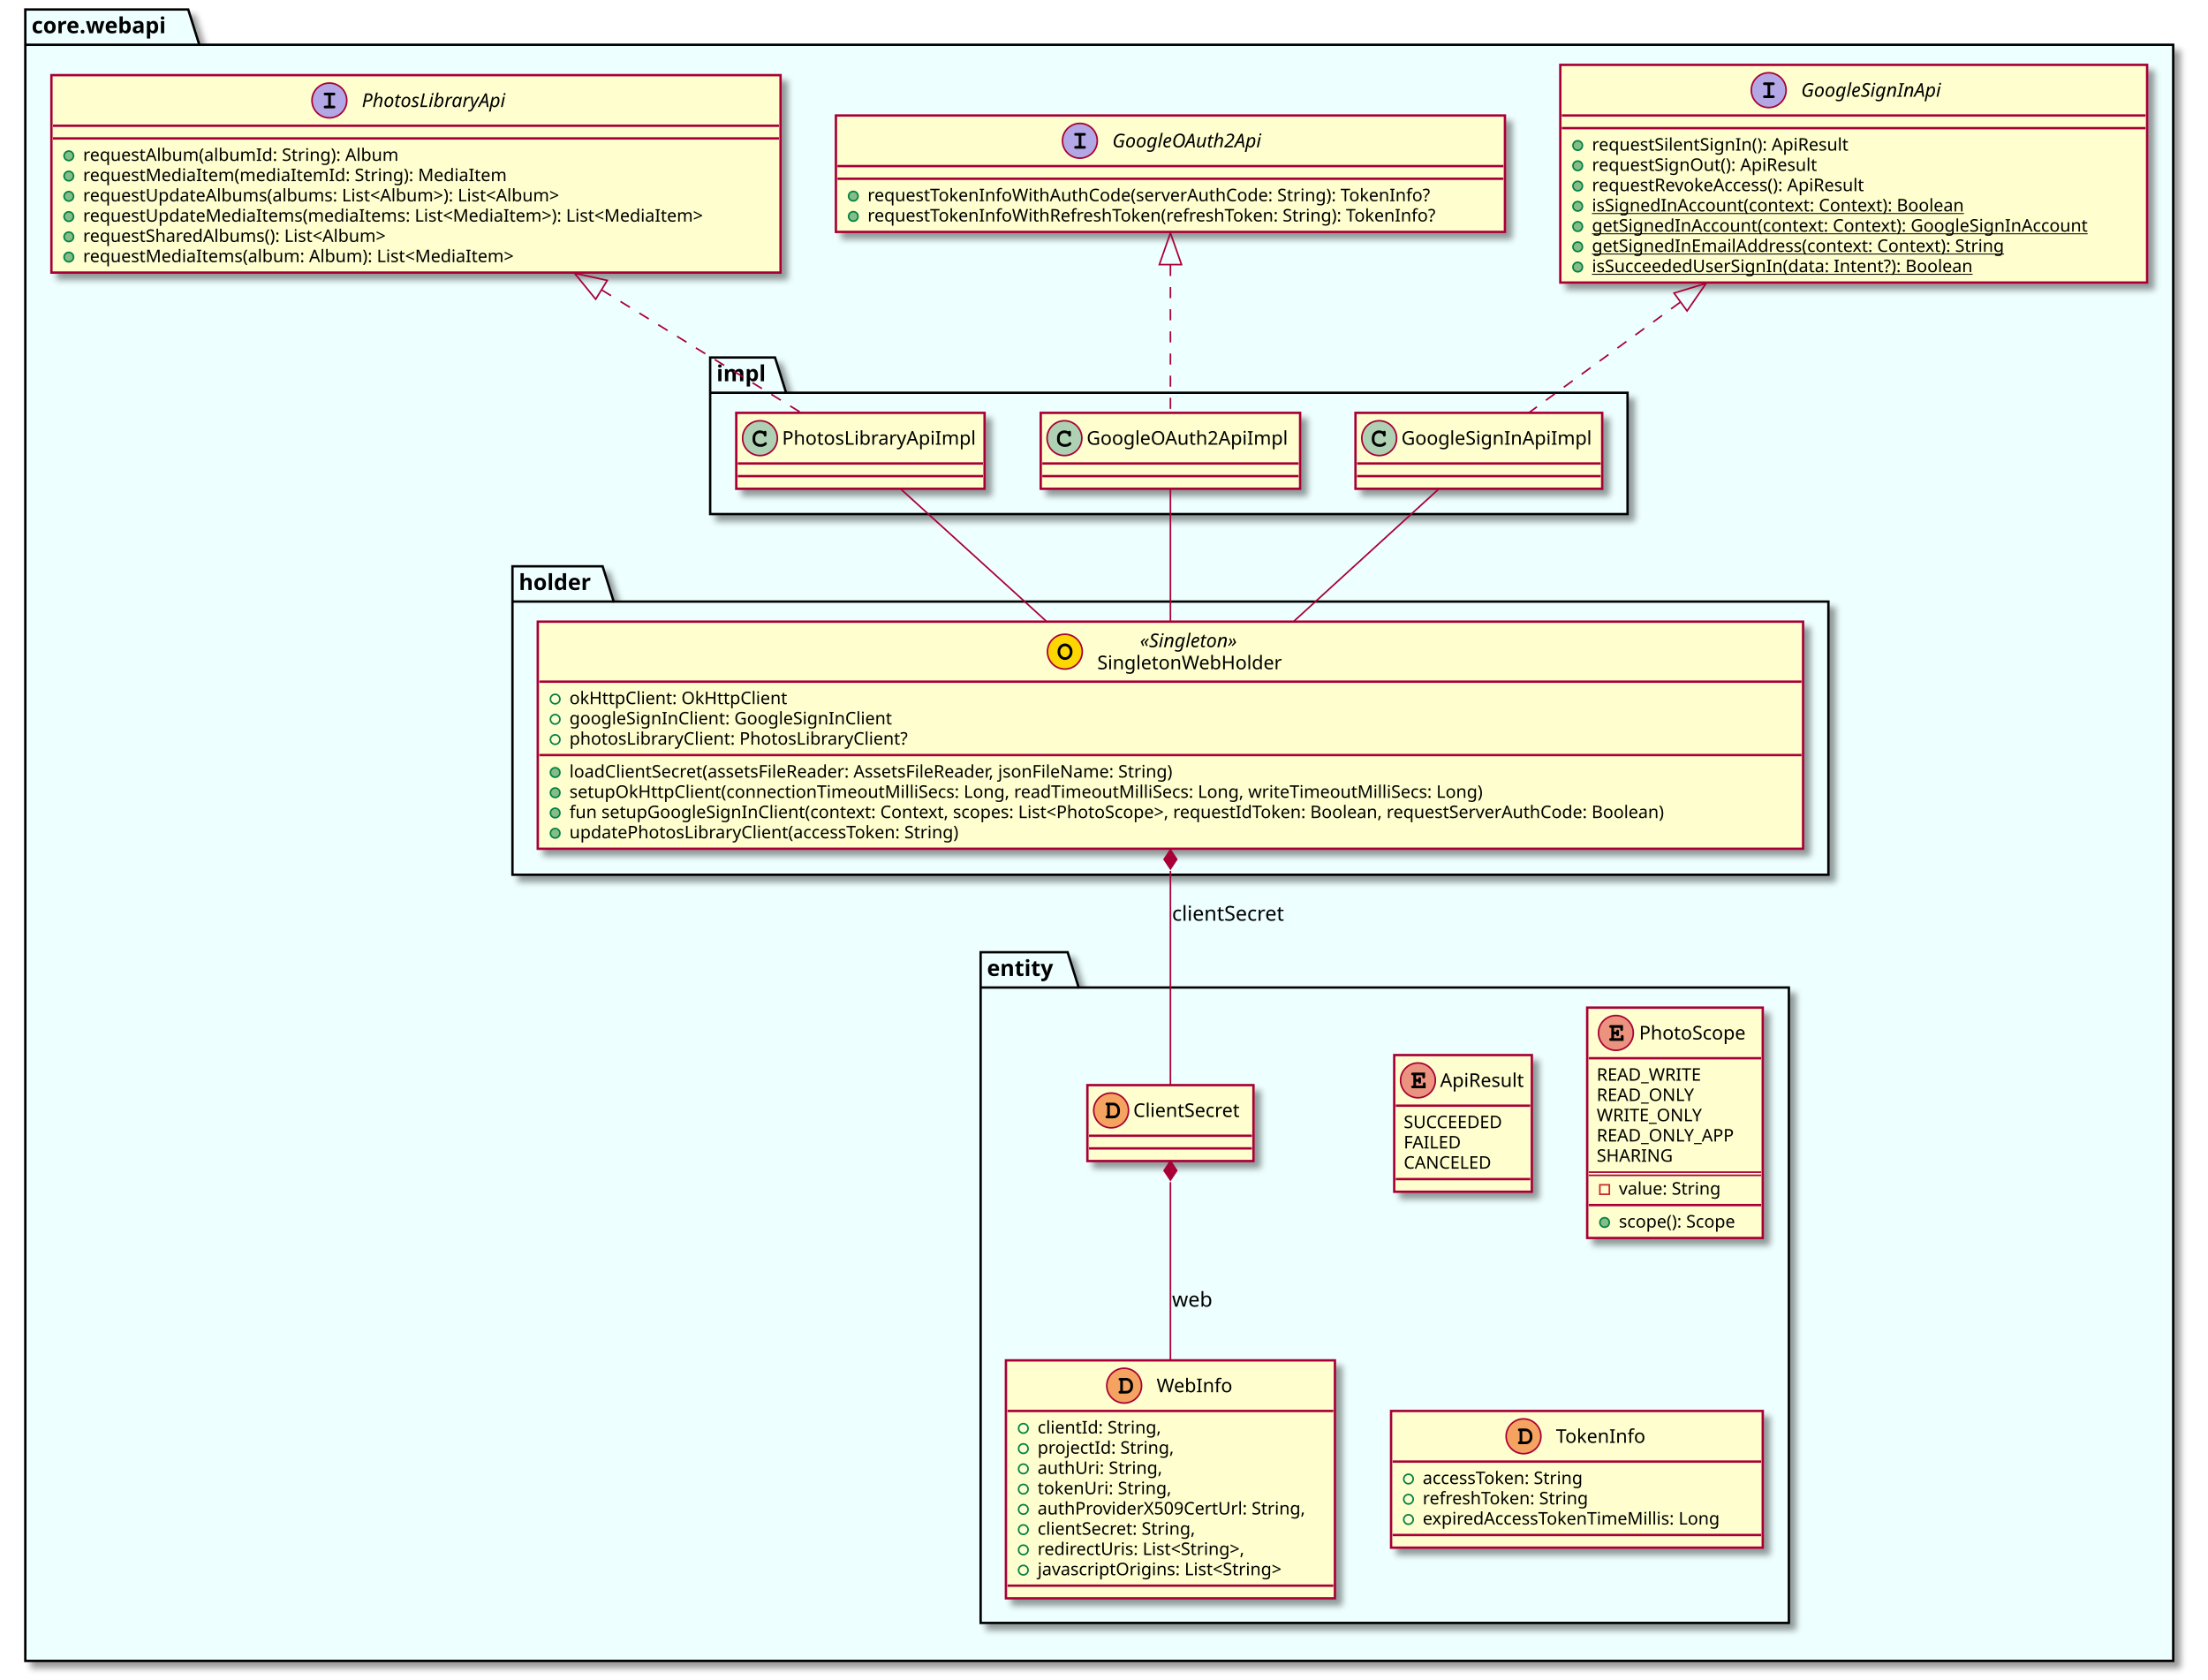
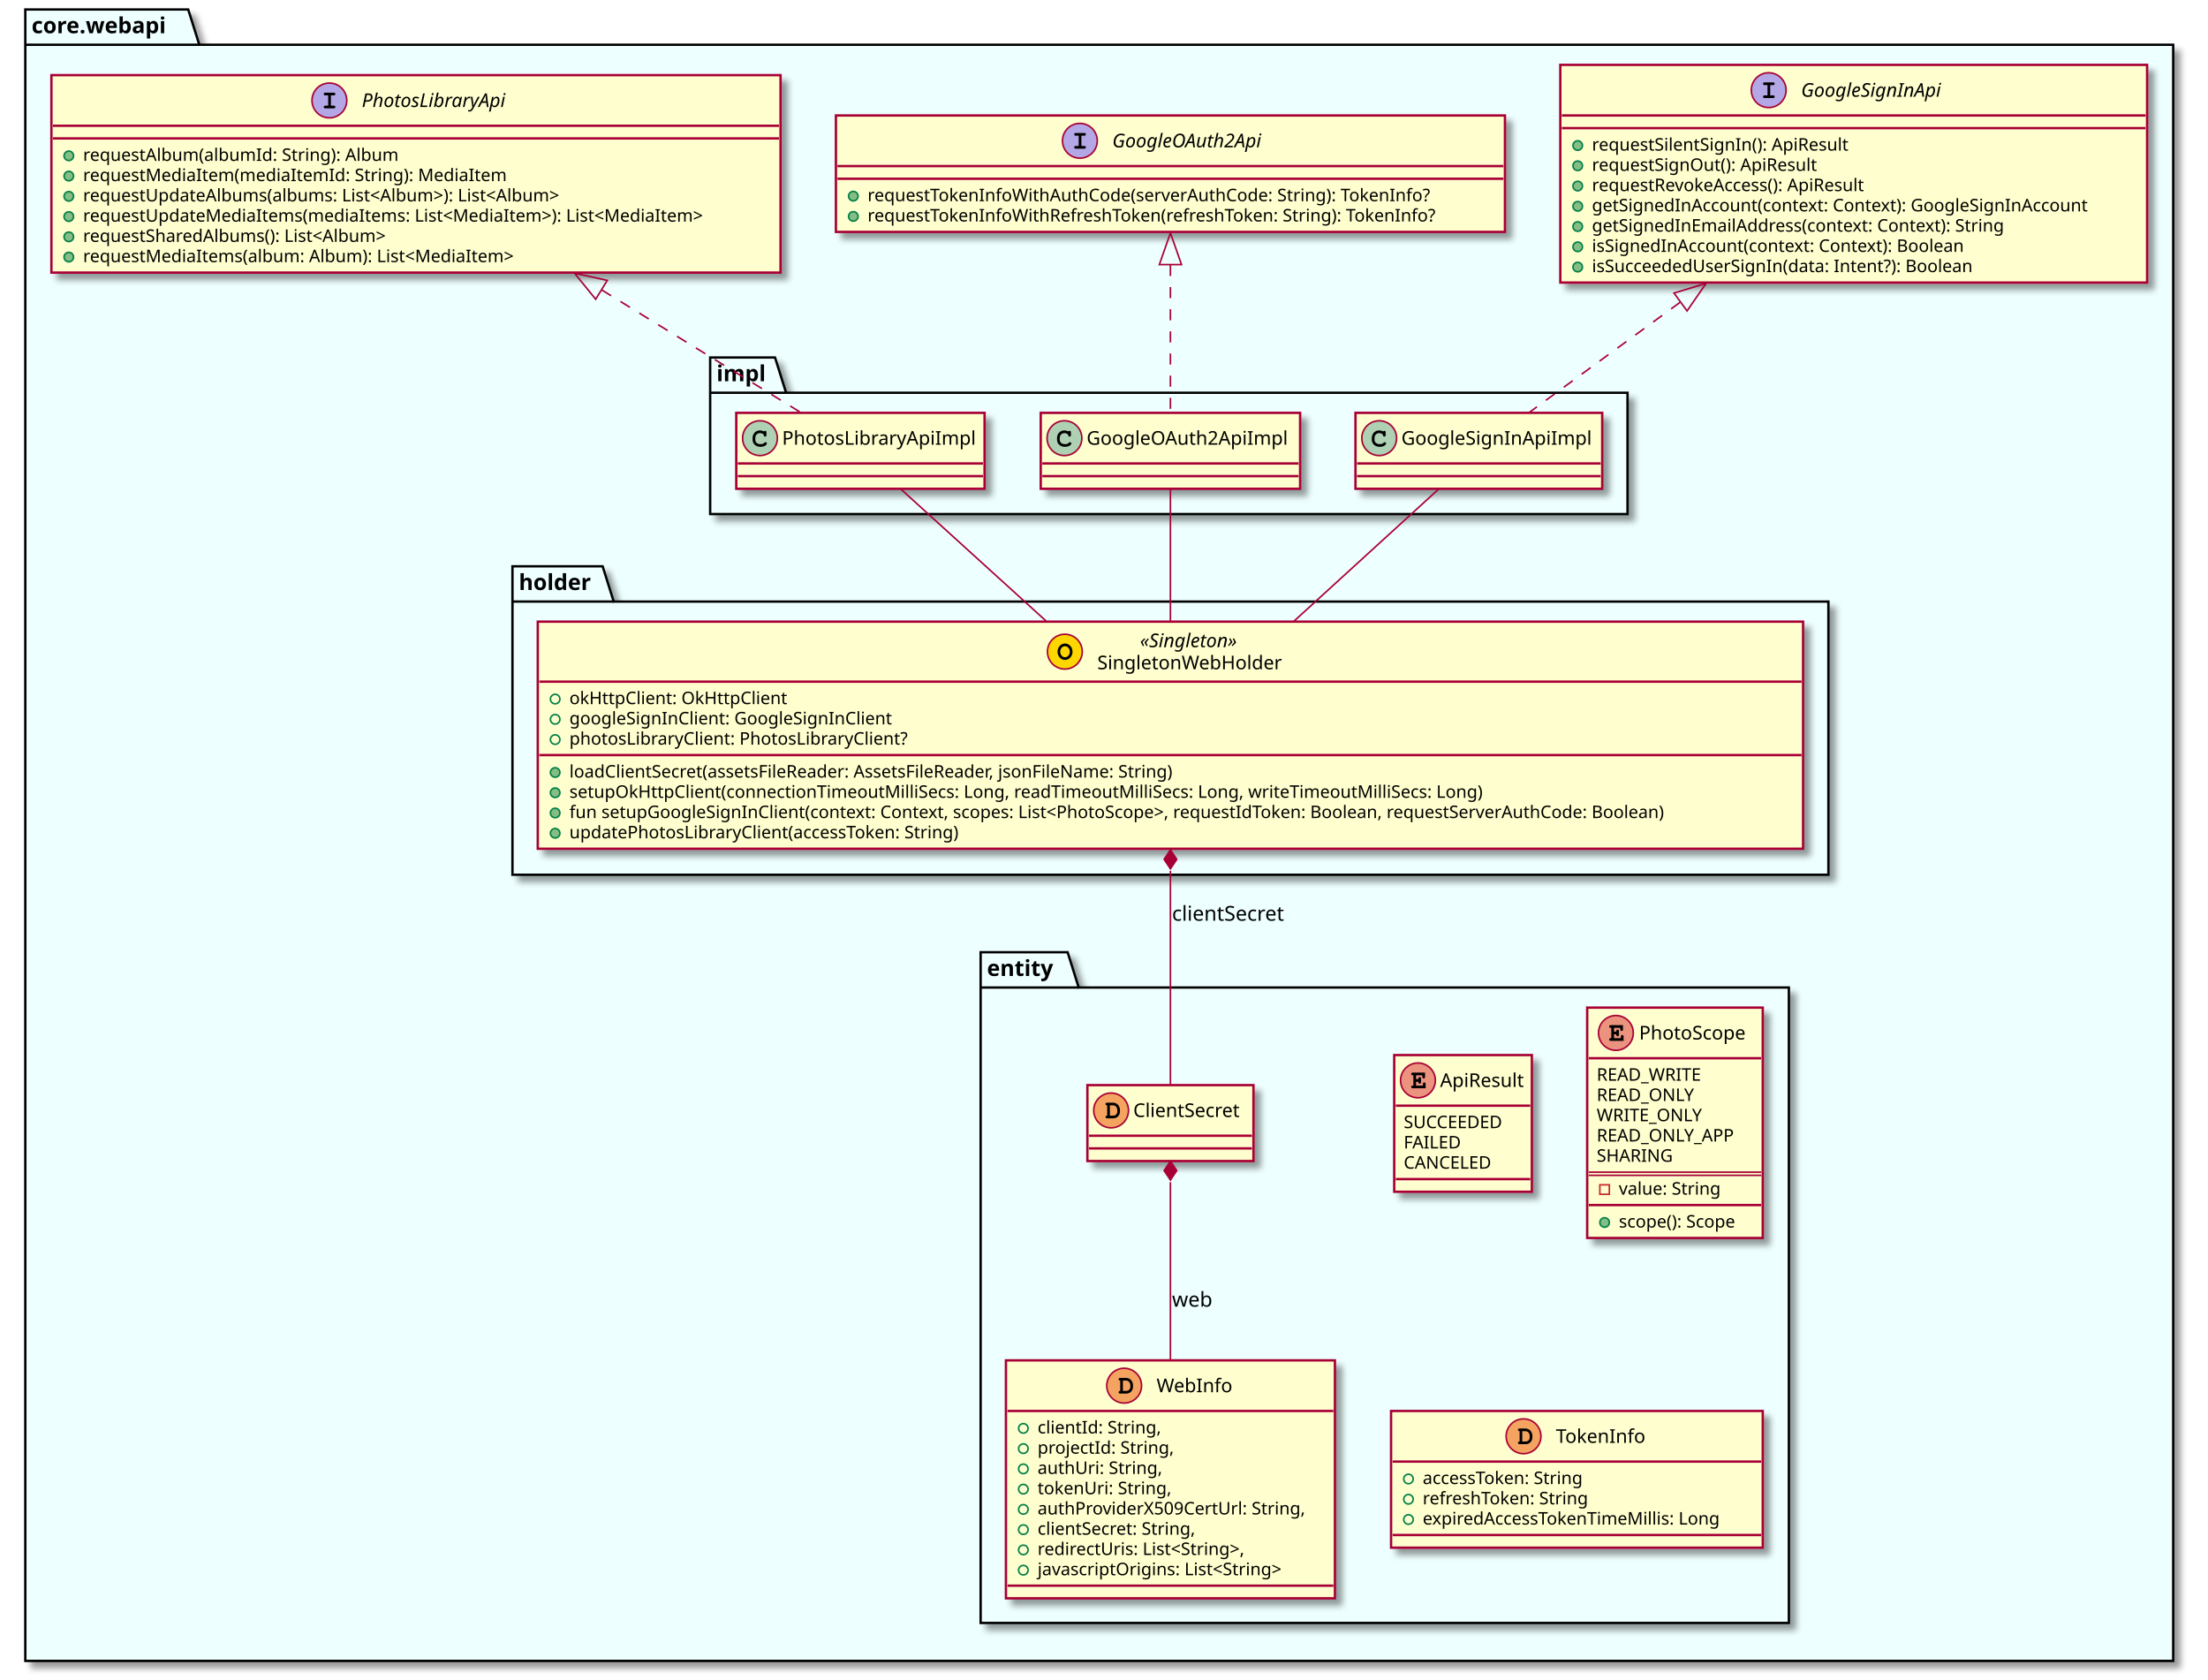
<svg xmlns="http://www.w3.org/2000/svg" contentScriptType="application/ecmascript" contentStyleType="text/css" height="1062px" preserveAspectRatio="none" style="width:1396px;height:1062px;" version="1.1" viewBox="0 0 1396 1062" width="1396px" zoomAndPan="magnify">
  <defs>
-     <filter height="300%" id="fvux3gg6jcam2" width="300%" x="-1" y="-1">
+     <filter height="300%" id="f1p24997i2h9vi" width="300%" x="-1" y="-1">
      <feGaussianBlur result="blurOut" stdDeviation="2.0" />
      <feColorMatrix in="blurOut" result="blurOut2" type="matrix" values="0 0 0 0 0 0 0 0 0 0 0 0 0 0 0 0 0 0 .4 0" />
      <feOffset dx="4.0" dy="4.0" in="blurOut2" result="blurOut3" />
      <feBlend in="SourceGraphic" in2="blurOut3" mode="normal" />
    </filter>
  </defs>
  <g>
-     <polygon fill="#EEFFFF" filter="url(#fvux3gg6jcam2)" points="16,6,119,6,126,28.297,1374,28.297,1374,1050,16,1050,16,6" style="stroke: #000000; stroke-width: 1.5;" />
+     <polygon fill="#EEFFFF" filter="url(#f1p24997i2h9vi)" points="16,6,119,6,126,28.297,1374,28.297,1374,1050,16,1050,16,6" style="stroke: #000000; stroke-width: 1.5;" />
    <line style="stroke: #000000; stroke-width: 1.5;" x1="16" x2="126" y1="28.297" y2="28.297" />
    <text fill="#000000" font-family="sans-serif" font-size="14" font-weight="bold" lengthAdjust="spacingAndGlyphs" textLength="97" x="20" y="20.995">core.webapi</text>
-     <polygon fill="#EEFFFF" filter="url(#fvux3gg6jcam2)" points="620,602,675,602,682,624.297,1131,624.297,1131,1026,620,1026,620,602" style="stroke: #000000; stroke-width: 1.5;" />
+     <polygon fill="#EEFFFF" filter="url(#f1p24997i2h9vi)" points="620,602,675,602,682,624.297,1131,624.297,1131,1026,620,1026,620,602" style="stroke: #000000; stroke-width: 1.5;" />
    <line style="stroke: #000000; stroke-width: 1.5;" x1="620" x2="682" y1="624.297" y2="624.297" />
    <text fill="#000000" font-family="sans-serif" font-size="14" font-weight="bold" lengthAdjust="spacingAndGlyphs" textLength="49" x="624" y="616.995">entity</text>
-     <polygon fill="#EEFFFF" filter="url(#fvux3gg6jcam2)" points="324,358,381,358,388,380.297,1156,380.297,1156,553,324,553,324,358" style="stroke: #000000; stroke-width: 1.5;" />
+     <polygon fill="#EEFFFF" filter="url(#f1p24997i2h9vi)" points="324,358,381,358,388,380.297,1156,380.297,1156,553,324,553,324,358" style="stroke: #000000; stroke-width: 1.5;" />
    <line style="stroke: #000000; stroke-width: 1.5;" x1="324" x2="388" y1="380.297" y2="380.297" />
    <text fill="#000000" font-family="sans-serif" font-size="14" font-weight="bold" lengthAdjust="spacingAndGlyphs" textLength="51" x="328" y="372.995">holder</text>
-     <polygon fill="#EEFFFF" filter="url(#fvux3gg6jcam2)" points="449,226,490,226,497,248.297,1029,248.297,1029,325,449,325,449,226" style="stroke: #000000; stroke-width: 1.5;" />
+     <polygon fill="#EEFFFF" filter="url(#f1p24997i2h9vi)" points="449,226,490,226,497,248.297,1029,248.297,1029,325,449,325,449,226" style="stroke: #000000; stroke-width: 1.5;" />
    <line style="stroke: #000000; stroke-width: 1.5;" x1="449" x2="497" y1="248.297" y2="248.297" />
    <text fill="#000000" font-family="sans-serif" font-size="14" font-weight="bold" lengthAdjust="spacingAndGlyphs" textLength="35" x="453" y="240.995">impl</text>
-     <rect codeLine="59" fill="#FEFECE" filter="url(#fvux3gg6jcam2)" height="137.633" id="core.webapi.GoogleSignInApi" style="stroke: #A80036; stroke-width: 1.5;" width="371" x="986.5" y="41" />
+     <rect codeLine="59" fill="#FEFECE" filter="url(#f1p24997i2h9vi)" height="137.633" id="core.webapi.GoogleSignInApi" style="stroke: #A80036; stroke-width: 1.5;" width="371" x="986.5" y="41" />
    <ellipse cx="1118.25" cy="57" fill="#B4A7E5" rx="11" ry="11" style="stroke: #A80036; stroke-width: 1.0;" />
    <path d="M1119.203,53.781 L1120.922,53.781 C1121.312,53.781 1121.5,53.75 1121.625,53.672 C1121.891,53.516 1122.031,53.234 1122.031,52.938 C1122.031,52.672 1121.922,52.406 1121.688,52.234 C1121.516,52.125 1121.375,52.094 1120.922,52.094 L1115.781,52.094 C1115.344,52.094 1115.219,52.109 1115.062,52.203 C1114.812,52.359 1114.656,52.656 1114.656,52.938 C1114.656,53.219 1114.797,53.469 1115.016,53.641 C1115.172,53.75 1115.359,53.781 1115.781,53.781 L1117.5,53.781 L1117.5,60.297 L1115.781,60.297 C1115.344,60.297 1115.219,60.312 1115.062,60.422 C1114.812,60.578 1114.656,60.859 1114.656,61.156 C1114.656,61.406 1114.797,61.672 1115.016,61.828 C1115.172,61.953 1115.375,62 1115.781,62 L1120.922,62 C1121.672,62 1122.031,61.719 1122.031,61.156 C1122.031,60.875 1121.922,60.625 1121.688,60.453 C1121.516,60.328 1121.375,60.297 1120.922,60.297 L1119.203,60.297 L1119.203,53.781 Z " />
    <text fill="#000000" font-family="sans-serif" font-size="12" font-style="italic" lengthAdjust="spacingAndGlyphs" textLength="99" x="1138.75" y="61.154">GoogleSignInApi</text>
    <line style="stroke: #A80036; stroke-width: 1.5;" x1="987.5" x2="1356.5" y1="73" y2="73" />
    <line style="stroke: #A80036; stroke-width: 1.5;" x1="987.5" x2="1356.5" y1="81" y2="81" />
    <ellipse cx="997.5" cy="92" fill="#84BE84" rx="3" ry="3" style="stroke: #038048; stroke-width: 1.0;" />
    <text fill="#000000" font-family="sans-serif" font-size="11" lengthAdjust="spacingAndGlyphs" textLength="180" x="1006.5" y="95.21">requestSilentSignIn(): ApiResult</text>
    <ellipse cx="997.5" cy="104.805" fill="#84BE84" rx="3" ry="3" style="stroke: #038048; stroke-width: 1.0;" />
    <text fill="#000000" font-family="sans-serif" font-size="11" lengthAdjust="spacingAndGlyphs" textLength="157" x="1006.5" y="108.015">requestSignOut(): ApiResult</text>
    <ellipse cx="997.5" cy="117.609" fill="#84BE84" rx="3" ry="3" style="stroke: #038048; stroke-width: 1.0;" />
    <text fill="#000000" font-family="sans-serif" font-size="11" lengthAdjust="spacingAndGlyphs" textLength="195" x="1006.5" y="120.82">requestRevokeAccess(): ApiResult</text>
    <ellipse cx="997.5" cy="130.414" fill="#84BE84" rx="3" ry="3" style="stroke: #038048; stroke-width: 1.0;" />
-     <text fill="#000000" font-family="sans-serif" font-size="11" lengthAdjust="spacingAndGlyphs" text-decoration="underline" textLength="261" x="1006.5" y="133.625">isSignedInAccount(context: Context): Boolean</text>
+     <text fill="#000000" font-family="sans-serif" font-size="11" lengthAdjust="spacingAndGlyphs" textLength="345" x="1006.5" y="133.625">getSignedInAccount(context: Context): GoogleSignInAccount</text>
    <ellipse cx="997.5" cy="143.219" fill="#84BE84" rx="3" ry="3" style="stroke: #038048; stroke-width: 1.0;" />
-     <text fill="#000000" font-family="sans-serif" font-size="11" lengthAdjust="spacingAndGlyphs" text-decoration="underline" textLength="345" x="1006.5" y="146.429">getSignedInAccount(context: Context): GoogleSignInAccount</text>
+     <text fill="#000000" font-family="sans-serif" font-size="11" lengthAdjust="spacingAndGlyphs" textLength="289" x="1006.5" y="146.429">getSignedInEmailAddress(context: Context): String</text>
    <ellipse cx="997.5" cy="156.023" fill="#84BE84" rx="3" ry="3" style="stroke: #038048; stroke-width: 1.0;" />
-     <text fill="#000000" font-family="sans-serif" font-size="11" lengthAdjust="spacingAndGlyphs" text-decoration="underline" textLength="289" x="1006.5" y="159.234">getSignedInEmailAddress(context: Context): String</text>
+     <text fill="#000000" font-family="sans-serif" font-size="11" lengthAdjust="spacingAndGlyphs" textLength="261" x="1006.5" y="159.234">isSignedInAccount(context: Context): Boolean</text>
    <ellipse cx="997.5" cy="168.828" fill="#84BE84" rx="3" ry="3" style="stroke: #038048; stroke-width: 1.0;" />
-     <text fill="#000000" font-family="sans-serif" font-size="11" lengthAdjust="spacingAndGlyphs" text-decoration="underline" textLength="268" x="1006.5" y="172.039">isSucceededUserSignIn(data: Intent?): Boolean</text>
-     <rect codeLine="68" fill="#FEFECE" filter="url(#fvux3gg6jcam2)" height="73.609" id="core.webapi.GoogleOAuth2Api" style="stroke: #A80036; stroke-width: 1.5;" width="423" x="528.5" y="73" />
+     <text fill="#000000" font-family="sans-serif" font-size="11" lengthAdjust="spacingAndGlyphs" textLength="268" x="1006.5" y="172.039">isSucceededUserSignIn(data: Intent?): Boolean</text>
+     <rect codeLine="68" fill="#FEFECE" filter="url(#f1p24997i2h9vi)" height="73.609" id="core.webapi.GoogleOAuth2Api" style="stroke: #A80036; stroke-width: 1.5;" width="423" x="528.5" y="73" />
    <ellipse cx="682.75" cy="89" fill="#B4A7E5" rx="11" ry="11" style="stroke: #A80036; stroke-width: 1.0;" />
    <path d="M683.703,85.781 L685.422,85.781 C685.812,85.781 686,85.75 686.125,85.672 C686.391,85.516 686.531,85.234 686.531,84.938 C686.531,84.672 686.422,84.406 686.188,84.234 C686.016,84.125 685.875,84.094 685.422,84.094 L680.281,84.094 C679.844,84.094 679.719,84.109 679.562,84.203 C679.312,84.359 679.156,84.656 679.156,84.938 C679.156,85.219 679.297,85.469 679.516,85.641 C679.672,85.75 679.859,85.781 680.281,85.781 L682,85.781 L682,92.297 L680.281,92.297 C679.844,92.297 679.719,92.312 679.562,92.422 C679.312,92.578 679.156,92.859 679.156,93.156 C679.156,93.406 679.297,93.672 679.516,93.828 C679.672,93.953 679.875,94 680.281,94 L685.422,94 C686.172,94 686.531,93.719 686.531,93.156 C686.531,92.875 686.422,92.625 686.188,92.453 C686.016,92.328 685.875,92.297 685.422,92.297 L683.703,92.297 L683.703,85.781 Z " />
    <text fill="#000000" font-family="sans-serif" font-size="12" font-style="italic" lengthAdjust="spacingAndGlyphs" textLength="106" x="703.25" y="93.154">GoogleOAuth2Api</text>
    <line style="stroke: #A80036; stroke-width: 1.5;" x1="529.5" x2="950.5" y1="105" y2="105" />
    <line style="stroke: #A80036; stroke-width: 1.5;" x1="529.5" x2="950.5" y1="113" y2="113" />
    <ellipse cx="539.5" cy="124" fill="#84BE84" rx="3" ry="3" style="stroke: #038048; stroke-width: 1.0;" />
    <text fill="#000000" font-family="sans-serif" font-size="11" lengthAdjust="spacingAndGlyphs" textLength="391" x="548.5" y="127.21">requestTokenInfoWithAuthCode(serverAuthCode: String): TokenInfo?</text>
    <ellipse cx="539.5" cy="136.805" fill="#84BE84" rx="3" ry="3" style="stroke: #038048; stroke-width: 1.0;" />
    <text fill="#000000" font-family="sans-serif" font-size="11" lengthAdjust="spacingAndGlyphs" textLength="397" x="548.5" y="140.015">requestTokenInfoWithRefreshToken(refreshToken: String): TokenInfo?</text>
-     <rect codeLine="72" fill="#FEFECE" filter="url(#fvux3gg6jcam2)" height="124.828" id="core.webapi.PhotosLibraryApi" style="stroke: #A80036; stroke-width: 1.5;" width="461" x="32.5" y="47.5" />
+     <rect codeLine="72" fill="#FEFECE" filter="url(#f1p24997i2h9vi)" height="124.828" id="core.webapi.PhotosLibraryApi" style="stroke: #A80036; stroke-width: 1.5;" width="461" x="32.5" y="47.5" />
    <ellipse cx="208.25" cy="63.5" fill="#B4A7E5" rx="11" ry="11" style="stroke: #A80036; stroke-width: 1.0;" />
    <path d="M209.203,60.281 L210.922,60.281 C211.312,60.281 211.5,60.25 211.625,60.172 C211.891,60.016 212.031,59.734 212.031,59.438 C212.031,59.172 211.922,58.906 211.688,58.734 C211.516,58.625 211.375,58.594 210.922,58.594 L205.781,58.594 C205.344,58.594 205.219,58.609 205.062,58.703 C204.812,58.859 204.656,59.156 204.656,59.438 C204.656,59.719 204.797,59.969 205.016,60.141 C205.172,60.25 205.359,60.281 205.781,60.281 L207.5,60.281 L207.5,66.797 L205.781,66.797 C205.344,66.797 205.219,66.812 205.062,66.922 C204.812,67.078 204.656,67.359 204.656,67.656 C204.656,67.906 204.797,68.172 205.016,68.328 C205.172,68.453 205.375,68.5 205.781,68.5 L210.922,68.5 C211.672,68.5 212.031,68.219 212.031,67.656 C212.031,67.375 211.922,67.125 211.688,66.953 C211.516,66.828 211.375,66.797 210.922,66.797 L209.203,66.797 L209.203,60.281 Z " />
    <text fill="#000000" font-family="sans-serif" font-size="12" font-style="italic" lengthAdjust="spacingAndGlyphs" textLength="101" x="228.75" y="67.654">PhotosLibraryApi</text>
    <line style="stroke: #A80036; stroke-width: 1.5;" x1="33.5" x2="492.5" y1="79.5" y2="79.5" />
    <line style="stroke: #A80036; stroke-width: 1.5;" x1="33.5" x2="492.5" y1="87.5" y2="87.5" />
    <ellipse cx="43.5" cy="98.5" fill="#84BE84" rx="3" ry="3" style="stroke: #038048; stroke-width: 1.0;" />
    <text fill="#000000" font-family="sans-serif" font-size="11" lengthAdjust="spacingAndGlyphs" textLength="216" x="52.5" y="101.71">requestAlbum(albumId: String): Album</text>
    <ellipse cx="43.5" cy="111.305" fill="#84BE84" rx="3" ry="3" style="stroke: #038048; stroke-width: 1.0;" />
    <text fill="#000000" font-family="sans-serif" font-size="11" lengthAdjust="spacingAndGlyphs" textLength="291" x="52.5" y="114.515">requestMediaItem(mediaItemId: String): MediaItem</text>
    <ellipse cx="43.5" cy="124.109" fill="#84BE84" rx="3" ry="3" style="stroke: #038048; stroke-width: 1.0;" />
    <text fill="#000000" font-family="sans-serif" font-size="11" lengthAdjust="spacingAndGlyphs" textLength="336" x="52.5" y="127.32">requestUpdateAlbums(albums: List&lt;Album&gt;): List&lt;Album&gt;</text>
    <ellipse cx="43.5" cy="136.914" fill="#84BE84" rx="3" ry="3" style="stroke: #038048; stroke-width: 1.0;" />
    <text fill="#000000" font-family="sans-serif" font-size="11" lengthAdjust="spacingAndGlyphs" textLength="435" x="52.5" y="140.125">requestUpdateMediaItems(mediaItems: List&lt;MediaItem&gt;): List&lt;MediaItem&gt;</text>
    <ellipse cx="43.5" cy="149.719" fill="#84BE84" rx="3" ry="3" style="stroke: #038048; stroke-width: 1.0;" />
    <text fill="#000000" font-family="sans-serif" font-size="11" lengthAdjust="spacingAndGlyphs" textLength="215" x="52.5" y="152.929">requestSharedAlbums(): List&lt;Album&gt;</text>
    <ellipse cx="43.5" cy="162.523" fill="#84BE84" rx="3" ry="3" style="stroke: #038048; stroke-width: 1.0;" />
    <text fill="#000000" font-family="sans-serif" font-size="11" lengthAdjust="spacingAndGlyphs" textLength="300" x="52.5" y="165.734">requestMediaItems(album: Album): List&lt;MediaItem&gt;</text>
-     <rect codeLine="4" fill="#FEFECE" filter="url(#fvux3gg6jcam2)" height="86.414" id="core.webapi.entity.ApiResult" style="stroke: #A80036; stroke-width: 1.5;" width="87" x="881.5" y="667" />
+     <rect codeLine="4" fill="#FEFECE" filter="url(#f1p24997i2h9vi)" height="86.414" id="core.webapi.entity.ApiResult" style="stroke: #A80036; stroke-width: 1.5;" width="87" x="881.5" y="667" />
    <ellipse cx="896.5" cy="683" fill="#EB937F" rx="11" ry="11" style="stroke: #A80036; stroke-width: 1.0;" />
    <path d="M895.297,683.875 L896.75,683.875 L896.75,683.984 C896.75,684.391 896.781,684.547 896.859,684.703 C897.016,684.953 897.297,685.109 897.594,685.109 C897.844,685.109 898.109,684.969 898.266,684.75 C898.391,684.594 898.422,684.438 898.422,683.984 L898.422,682.062 C898.422,681.906 898.422,681.859 898.406,681.703 C898.344,681.234 898.031,680.922 897.578,680.922 C897.328,680.922 897.062,681.062 896.891,681.281 C896.781,681.453 896.75,681.609 896.75,682.062 L896.75,682.188 L895.297,682.188 L895.297,679.781 L899.281,679.781 L899.281,680.641 C899.281,681.047 899.312,681.219 899.391,681.375 C899.562,681.625 899.844,681.781 900.125,681.781 C900.391,681.781 900.656,681.641 900.828,681.422 C900.938,681.25 900.969,681.109 900.969,680.641 L900.969,678.094 L893.344,678.094 C892.906,678.094 892.781,678.109 892.625,678.203 C892.375,678.359 892.219,678.656 892.219,678.938 C892.219,679.219 892.359,679.469 892.578,679.641 C892.734,679.75 892.922,679.781 893.344,679.781 L893.594,679.781 L893.594,686.297 L893.344,686.297 C892.938,686.297 892.781,686.312 892.625,686.422 C892.375,686.594 892.219,686.859 892.219,687.156 C892.219,687.422 892.359,687.672 892.578,687.828 C892.719,687.953 892.953,688 893.344,688 L901.344,688 L901.344,685.422 C901.344,684.984 901.312,684.844 901.234,684.688 C901.062,684.438 900.781,684.281 900.5,684.281 C900.234,684.281 899.969,684.391 899.797,684.641 C899.688,684.797 899.656,684.938 899.656,685.422 L899.656,686.297 L895.297,686.297 L895.297,683.875 Z " />
    <text fill="#000000" font-family="sans-serif" font-size="12" lengthAdjust="spacingAndGlyphs" textLength="55" x="910.5" y="687.154">ApiResult</text>
    <line style="stroke: #A80036; stroke-width: 1.5;" x1="882.5" x2="967.5" y1="699" y2="699" />
    <text fill="#000000" font-family="sans-serif" font-size="11" lengthAdjust="spacingAndGlyphs" textLength="71" x="887.5" y="713.21">SUCCEEDED</text>
    <text fill="#000000" font-family="sans-serif" font-size="11" lengthAdjust="spacingAndGlyphs" textLength="39" x="887.5" y="726.015">FAILED</text>
    <text fill="#000000" font-family="sans-serif" font-size="11" lengthAdjust="spacingAndGlyphs" textLength="61" x="887.5" y="738.82">CANCELED</text>
    <line style="stroke: #A80036; stroke-width: 1.5;" x1="882.5" x2="967.5" y1="745.414" y2="745.414" />
-     <rect codeLine="9" fill="#FEFECE" filter="url(#fvux3gg6jcam2)" height="145.633" id="core.webapi.entity.PhotoScope" style="stroke: #A80036; stroke-width: 1.5;" width="111" x="1003.5" y="637" />
+     <rect codeLine="9" fill="#FEFECE" filter="url(#f1p24997i2h9vi)" height="145.633" id="core.webapi.entity.PhotoScope" style="stroke: #A80036; stroke-width: 1.5;" width="111" x="1003.5" y="637" />
    <ellipse cx="1021.65" cy="653" fill="#EB937F" rx="11" ry="11" style="stroke: #A80036; stroke-width: 1.0;" />
    <path d="M1020.447,653.875 L1021.9,653.875 L1021.9,653.984 C1021.9,654.391 1021.931,654.547 1022.009,654.703 C1022.166,654.953 1022.447,655.109 1022.744,655.109 C1022.994,655.109 1023.259,654.969 1023.416,654.75 C1023.541,654.594 1023.572,654.438 1023.572,653.984 L1023.572,652.062 C1023.572,651.906 1023.572,651.859 1023.556,651.703 C1023.494,651.234 1023.181,650.922 1022.728,650.922 C1022.478,650.922 1022.212,651.062 1022.041,651.281 C1021.931,651.453 1021.9,651.609 1021.9,652.062 L1021.9,652.188 L1020.447,652.188 L1020.447,649.781 L1024.431,649.781 L1024.431,650.641 C1024.431,651.047 1024.463,651.219 1024.541,651.375 C1024.713,651.625 1024.994,651.781 1025.275,651.781 C1025.541,651.781 1025.806,651.641 1025.978,651.422 C1026.088,651.25 1026.119,651.109 1026.119,650.641 L1026.119,648.094 L1018.494,648.094 C1018.056,648.094 1017.931,648.109 1017.775,648.203 C1017.525,648.359 1017.369,648.656 1017.369,648.938 C1017.369,649.219 1017.509,649.469 1017.728,649.641 C1017.884,649.75 1018.072,649.781 1018.494,649.781 L1018.744,649.781 L1018.744,656.297 L1018.494,656.297 C1018.087,656.297 1017.931,656.312 1017.775,656.422 C1017.525,656.594 1017.369,656.859 1017.369,657.156 C1017.369,657.422 1017.509,657.672 1017.728,657.828 C1017.869,657.953 1018.103,658 1018.494,658 L1026.494,658 L1026.494,655.422 C1026.494,654.984 1026.463,654.844 1026.384,654.688 C1026.213,654.438 1025.931,654.281 1025.65,654.281 C1025.384,654.281 1025.119,654.391 1024.947,654.641 C1024.838,654.797 1024.806,654.938 1024.806,655.422 L1024.806,656.297 L1020.447,656.297 L1020.447,653.875 Z " />
    <text fill="#000000" font-family="sans-serif" font-size="12" lengthAdjust="spacingAndGlyphs" textLength="72" x="1036.35" y="657.154">PhotoScope</text>
    <line style="stroke: #A80036; stroke-width: 1.5;" x1="1004.5" x2="1113.5" y1="669" y2="669" />
    <text fill="#000000" font-family="sans-serif" font-size="11" lengthAdjust="spacingAndGlyphs" textLength="72" x="1009.5" y="683.21">READ_WRITE</text>
    <text fill="#000000" font-family="sans-serif" font-size="11" lengthAdjust="spacingAndGlyphs" textLength="67" x="1009.5" y="696.015">READ_ONLY</text>
    <text fill="#000000" font-family="sans-serif" font-size="11" lengthAdjust="spacingAndGlyphs" textLength="71" x="1009.5" y="708.82">WRITE_ONLY</text>
    <text fill="#000000" font-family="sans-serif" font-size="11" lengthAdjust="spacingAndGlyphs" textLength="93" x="1009.5" y="721.625">READ_ONLY_APP</text>
    <text fill="#000000" font-family="sans-serif" font-size="11" lengthAdjust="spacingAndGlyphs" textLength="51" x="1009.5" y="734.429">SHARING</text>
    <line style="stroke: #A80036; stroke-width: 1.0;" x1="1004.5" x2="1113.5" y1="741.023" y2="741.023" />
    <line style="stroke: #A80036; stroke-width: 1.0;" x1="1004.5" x2="1113.5" y1="743.023" y2="743.023" />
    <rect fill="none" height="6" style="stroke: #C82930; stroke-width: 1.0;" width="6" x="1011.5" y="749.023" />
    <text fill="#000000" font-family="sans-serif" font-size="11" lengthAdjust="spacingAndGlyphs" textLength="72" x="1023.5" y="755.234">value: String</text>
    <line style="stroke: #A80036; stroke-width: 1.5;" x1="1004.5" x2="1113.5" y1="761.828" y2="761.828" />
    <ellipse cx="1014.5" cy="772.828" fill="#84BE84" rx="3" ry="3" style="stroke: #038048; stroke-width: 1.0;" />
    <text fill="#000000" font-family="sans-serif" font-size="11" lengthAdjust="spacingAndGlyphs" textLength="85" x="1023.5" y="776.039">scope(): Scope</text>
-     <rect codeLine="20" fill="#FEFECE" filter="url(#fvux3gg6jcam2)" height="150.438" id="core.webapi.entity.WebInfo" style="stroke: #A80036; stroke-width: 1.5;" width="208" x="636" y="860" />
+     <rect codeLine="20" fill="#FEFECE" filter="url(#f1p24997i2h9vi)" height="150.438" id="core.webapi.entity.WebInfo" style="stroke: #A80036; stroke-width: 1.5;" width="208" x="636" y="860" />
    <ellipse cx="710.75" cy="876" fill="#F4A460" rx="11" ry="11" style="stroke: #A80036; stroke-width: 1.0;" />
    <path d="M708.266,879.297 C707.609,879.297 707.219,879.609 707.219,880.156 C707.219,880.406 707.359,880.672 707.578,880.828 C707.734,880.953 707.953,881 708.359,881 L711.828,881 C713.312,881 714.328,880.609 715.156,879.719 C715.938,878.906 716.344,877.859 716.344,876.609 L716.344,875.812 C716.344,873.141 714.453,871.094 711.969,871.094 L708.359,871.094 C707.906,871.094 707.781,871.109 707.625,871.203 C707.375,871.359 707.219,871.656 707.219,871.938 C707.219,872.484 707.594,872.781 708.266,872.781 L708.266,879.297 Z M709.953,879.297 L709.953,872.781 L711.828,872.781 C712.734,872.781 713.375,873.062 713.891,873.656 C714.375,874.234 714.656,874.984 714.656,875.781 L714.656,876.562 C714.656,877.438 714.422,878.031 713.953,878.547 C713.422,879.094 712.859,879.297 711.844,879.297 L709.953,879.297 Z " />
    <text fill="#000000" font-family="sans-serif" font-size="12" lengthAdjust="spacingAndGlyphs" textLength="50" x="731.25" y="880.154">WebInfo</text>
    <line style="stroke: #A80036; stroke-width: 1.5;" x1="637" x2="843" y1="892" y2="892" />
    <ellipse cx="647" cy="903" fill="none" rx="3" ry="3" style="stroke: #038048; stroke-width: 1.0;" />
    <text fill="#000000" font-family="sans-serif" font-size="11" lengthAdjust="spacingAndGlyphs" textLength="84" x="656" y="906.21">clientId: String,</text>
    <ellipse cx="647" cy="915.805" fill="none" rx="3" ry="3" style="stroke: #038048; stroke-width: 1.0;" />
    <text fill="#000000" font-family="sans-serif" font-size="11" lengthAdjust="spacingAndGlyphs" textLength="92" x="656" y="919.015">projectId: String,</text>
    <ellipse cx="647" cy="928.609" fill="none" rx="3" ry="3" style="stroke: #038048; stroke-width: 1.0;" />
    <text fill="#000000" font-family="sans-serif" font-size="11" lengthAdjust="spacingAndGlyphs" textLength="83" x="656" y="931.82">authUri: String,</text>
    <ellipse cx="647" cy="941.414" fill="none" rx="3" ry="3" style="stroke: #038048; stroke-width: 1.0;" />
    <text fill="#000000" font-family="sans-serif" font-size="11" lengthAdjust="spacingAndGlyphs" textLength="90" x="656" y="944.625">tokenUri: String,</text>
    <ellipse cx="647" cy="954.219" fill="none" rx="3" ry="3" style="stroke: #038048; stroke-width: 1.0;" />
    <text fill="#000000" font-family="sans-serif" font-size="11" lengthAdjust="spacingAndGlyphs" textLength="182" x="656" y="957.429">authProviderX509CertUrl: String,</text>
    <ellipse cx="647" cy="967.023" fill="none" rx="3" ry="3" style="stroke: #038048; stroke-width: 1.0;" />
    <text fill="#000000" font-family="sans-serif" font-size="11" lengthAdjust="spacingAndGlyphs" textLength="112" x="656" y="970.234">clientSecret: String,</text>
    <ellipse cx="647" cy="979.828" fill="none" rx="3" ry="3" style="stroke: #038048; stroke-width: 1.0;" />
    <text fill="#000000" font-family="sans-serif" font-size="11" lengthAdjust="spacingAndGlyphs" textLength="145" x="656" y="983.039">redirectUris: List&lt;String&gt;,</text>
    <ellipse cx="647" cy="992.633" fill="none" rx="3" ry="3" style="stroke: #038048; stroke-width: 1.0;" />
    <text fill="#000000" font-family="sans-serif" font-size="11" lengthAdjust="spacingAndGlyphs" textLength="170" x="656" y="995.843">javascriptOrigins: List&lt;String&gt;</text>
    <line style="stroke: #A80036; stroke-width: 1.5;" x1="637" x2="843" y1="1002.438" y2="1002.438" />
-     <rect codeLine="30" fill="#FEFECE" filter="url(#fvux3gg6jcam2)" height="48" id="core.webapi.entity.ClientSecret" style="stroke: #A80036; stroke-width: 1.5;" width="105" x="687.5" y="686" />
+     <rect codeLine="30" fill="#FEFECE" filter="url(#f1p24997i2h9vi)" height="48" id="core.webapi.entity.ClientSecret" style="stroke: #A80036; stroke-width: 1.5;" width="105" x="687.5" y="686" />
    <ellipse cx="702.5" cy="702" fill="#F4A460" rx="11" ry="11" style="stroke: #A80036; stroke-width: 1.0;" />
    <path d="M700.016,705.297 C699.359,705.297 698.969,705.609 698.969,706.156 C698.969,706.406 699.109,706.672 699.328,706.828 C699.484,706.953 699.703,707 700.109,707 L703.578,707 C705.062,707 706.078,706.609 706.906,705.719 C707.688,704.906 708.094,703.859 708.094,702.609 L708.094,701.812 C708.094,699.141 706.203,697.094 703.719,697.094 L700.109,697.094 C699.656,697.094 699.531,697.109 699.375,697.203 C699.125,697.359 698.969,697.656 698.969,697.938 C698.969,698.484 699.344,698.781 700.016,698.781 L700.016,705.297 Z M701.703,705.297 L701.703,698.781 L703.578,698.781 C704.484,698.781 705.125,699.062 705.641,699.656 C706.125,700.234 706.406,700.984 706.406,701.781 L706.406,702.562 C706.406,703.438 706.172,704.031 705.703,704.547 C705.172,705.094 704.609,705.297 703.594,705.297 L701.703,705.297 Z " />
    <text fill="#000000" font-family="sans-serif" font-size="12" lengthAdjust="spacingAndGlyphs" textLength="73" x="716.5" y="706.154">ClientSecret</text>
    <line style="stroke: #A80036; stroke-width: 1.5;" x1="688.5" x2="791.5" y1="718" y2="718" />
    <line style="stroke: #A80036; stroke-width: 1.5;" x1="688.5" x2="791.5" y1="726" y2="726" />
-     <rect codeLine="31" fill="#FEFECE" filter="url(#fvux3gg6jcam2)" height="86.414" id="core.webapi.entity.TokenInfo" style="stroke: #A80036; stroke-width: 1.5;" width="235" x="879.5" y="892" />
+     <rect codeLine="31" fill="#FEFECE" filter="url(#f1p24997i2h9vi)" height="86.414" id="core.webapi.entity.TokenInfo" style="stroke: #A80036; stroke-width: 1.5;" width="235" x="879.5" y="892" />
    <ellipse cx="963.25" cy="908" fill="#F4A460" rx="11" ry="11" style="stroke: #A80036; stroke-width: 1.0;" />
    <path d="M960.766,911.297 C960.109,911.297 959.719,911.609 959.719,912.156 C959.719,912.406 959.859,912.672 960.078,912.828 C960.234,912.953 960.453,913 960.859,913 L964.328,913 C965.812,913 966.828,912.609 967.656,911.719 C968.438,910.906 968.844,909.859 968.844,908.609 L968.844,907.812 C968.844,905.141 966.953,903.094 964.469,903.094 L960.859,903.094 C960.406,903.094 960.281,903.109 960.125,903.203 C959.875,903.359 959.719,903.656 959.719,903.938 C959.719,904.484 960.094,904.781 960.766,904.781 L960.766,911.297 Z M962.453,911.297 L962.453,904.781 L964.328,904.781 C965.234,904.781 965.875,905.062 966.391,905.656 C966.875,906.234 967.156,906.984 967.156,907.781 L967.156,908.562 C967.156,909.438 966.922,910.031 966.453,910.547 C965.922,911.094 965.359,911.297 964.344,911.297 L962.453,911.297 Z " />
    <text fill="#000000" font-family="sans-serif" font-size="12" lengthAdjust="spacingAndGlyphs" textLength="59" x="983.75" y="912.154">TokenInfo</text>
    <line style="stroke: #A80036; stroke-width: 1.5;" x1="880.5" x2="1113.5" y1="924" y2="924" />
    <ellipse cx="890.5" cy="935" fill="none" rx="3" ry="3" style="stroke: #038048; stroke-width: 1.0;" />
    <text fill="#000000" font-family="sans-serif" font-size="11" lengthAdjust="spacingAndGlyphs" textLength="114" x="899.5" y="938.21">accessToken: String</text>
    <ellipse cx="890.5" cy="947.805" fill="none" rx="3" ry="3" style="stroke: #038048; stroke-width: 1.0;" />
    <text fill="#000000" font-family="sans-serif" font-size="11" lengthAdjust="spacingAndGlyphs" textLength="116" x="899.5" y="951.015">refreshToken: String</text>
    <ellipse cx="890.5" cy="960.609" fill="none" rx="3" ry="3" style="stroke: #038048; stroke-width: 1.0;" />
    <text fill="#000000" font-family="sans-serif" font-size="11" lengthAdjust="spacingAndGlyphs" textLength="209" x="899.5" y="963.82">expiredAccessTokenTimeMillis: Long</text>
    <line style="stroke: #A80036; stroke-width: 1.5;" x1="880.5" x2="1113.5" y1="970.414" y2="970.414" />
-     <rect codeLine="41" fill="#FEFECE" filter="url(#fvux3gg6jcam2)" height="143.57" id="core.webapi.holder.SingletonWebHolder" style="stroke: #A80036; stroke-width: 1.5;" width="800" x="340" y="393" />
+     <rect codeLine="41" fill="#FEFECE" filter="url(#f1p24997i2h9vi)" height="143.57" id="core.webapi.holder.SingletonWebHolder" style="stroke: #A80036; stroke-width: 1.5;" width="800" x="340" y="393" />
    <ellipse cx="673.25" cy="411.969" fill="#FFD700" rx="11" ry="11" style="stroke: #A80036; stroke-width: 1.0;" />
    <path d="M673.344,406.812 C670.734,406.812 668.609,409.156 668.609,412 C668.609,414.875 670.734,417.203 673.344,417.203 C675.938,417.203 678.094,414.875 678.094,412.094 C678.094,410.453 677.562,409.156 676.5,408.125 C675.594,407.281 674.484,406.812 673.344,406.812 Z M673.344,408.516 C675.031,408.516 676.391,410.094 676.391,412.062 C676.391,413.922 675,415.5 673.344,415.5 C671.688,415.5 670.312,413.922 670.312,412 C670.312,410.094 671.688,408.516 673.344,408.516 Z " />
    <text fill="#000000" font-family="sans-serif" font-size="12" font-style="italic" lengthAdjust="spacingAndGlyphs" textLength="71" x="720.75" y="409.139">«Singleton»</text>
    <text fill="#000000" font-family="sans-serif" font-size="12" lengthAdjust="spacingAndGlyphs" textLength="125" x="693.75" y="423.107">SingletonWebHolder</text>
    <line style="stroke: #A80036; stroke-width: 1.5;" x1="341" x2="1139" y1="430.938" y2="430.938" />
    <ellipse cx="351" cy="441.938" fill="none" rx="3" ry="3" style="stroke: #038048; stroke-width: 1.0;" />
    <text fill="#000000" font-family="sans-serif" font-size="11" lengthAdjust="spacingAndGlyphs" textLength="147" x="360" y="445.148">okHttpClient: OkHttpClient</text>
    <ellipse cx="351" cy="454.742" fill="none" rx="3" ry="3" style="stroke: #038048; stroke-width: 1.0;" />
    <text fill="#000000" font-family="sans-serif" font-size="11" lengthAdjust="spacingAndGlyphs" textLength="223" x="360" y="457.953">googleSignInClient: GoogleSignInClient</text>
    <ellipse cx="351" cy="467.547" fill="none" rx="3" ry="3" style="stroke: #038048; stroke-width: 1.0;" />
    <text fill="#000000" font-family="sans-serif" font-size="11" lengthAdjust="spacingAndGlyphs" textLength="230" x="360" y="470.757">photosLibraryClient: PhotosLibraryClient?</text>
    <line style="stroke: #A80036; stroke-width: 1.5;" x1="341" x2="1139" y1="477.352" y2="477.352" />
    <ellipse cx="351" cy="488.352" fill="#84BE84" rx="3" ry="3" style="stroke: #038048; stroke-width: 1.0;" />
    <text fill="#000000" font-family="sans-serif" font-size="11" lengthAdjust="spacingAndGlyphs" textLength="431" x="360" y="491.562">loadClientSecret(assetsFileReader: AssetsFileReader, jsonFileName: String)</text>
    <ellipse cx="351" cy="501.156" fill="#84BE84" rx="3" ry="3" style="stroke: #038048; stroke-width: 1.0;" />
    <text fill="#000000" font-family="sans-serif" font-size="11" lengthAdjust="spacingAndGlyphs" textLength="631" x="360" y="504.367">setupOkHttpClient(connectionTimeoutMilliSecs: Long, readTimeoutMilliSecs: Long, writeTimeoutMilliSecs: Long)</text>
    <ellipse cx="351" cy="513.961" fill="#84BE84" rx="3" ry="3" style="stroke: #038048; stroke-width: 1.0;" />
    <text fill="#000000" font-family="sans-serif" font-size="11" lengthAdjust="spacingAndGlyphs" textLength="774" x="360" y="517.171">fun setupGoogleSignInClient(context: Context, scopes: List&lt;PhotoScope&gt;, requestIdToken: Boolean, requestServerAuthCode: Boolean)</text>
    <ellipse cx="351" cy="526.766" fill="#84BE84" rx="3" ry="3" style="stroke: #038048; stroke-width: 1.0;" />
    <text fill="#000000" font-family="sans-serif" font-size="11" lengthAdjust="spacingAndGlyphs" textLength="270" x="360" y="529.976">updatePhotosLibraryClient(accessToken: String)</text>
-     <rect codeLine="54" fill="#FEFECE" filter="url(#fvux3gg6jcam2)" height="48" id="core.webapi.impl.GoogleSignInApiImpl" style="stroke: #A80036; stroke-width: 1.5;" width="156" x="857" y="261" />
+     <rect codeLine="54" fill="#FEFECE" filter="url(#f1p24997i2h9vi)" height="48" id="core.webapi.impl.GoogleSignInApiImpl" style="stroke: #A80036; stroke-width: 1.5;" width="156" x="857" y="261" />
    <ellipse cx="872" cy="277" fill="#ADD1B2" rx="11" ry="11" style="stroke: #A80036; stroke-width: 1.0;" />
    <path d="M874.344,272.672 C873.406,272.234 872.812,272.094 871.938,272.094 C869.312,272.094 867.312,274.172 867.312,276.891 L867.312,278.016 C867.312,280.594 869.422,282.484 872.312,282.484 C873.531,282.484 874.688,282.188 875.438,281.641 C876.016,281.234 876.344,280.781 876.344,280.391 C876.344,279.938 875.953,279.547 875.484,279.547 C875.266,279.547 875.062,279.625 874.875,279.812 C874.422,280.297 874.422,280.297 874.234,280.391 C873.812,280.656 873.125,280.781 872.359,280.781 C870.312,280.781 869.016,279.688 869.016,277.984 L869.016,276.891 C869.016,275.109 870.266,273.797 872,273.797 C872.578,273.797 873.188,273.953 873.656,274.203 C874.141,274.484 874.312,274.703 874.406,275.109 C874.469,275.516 874.5,275.641 874.641,275.766 C874.781,275.906 875.016,276.016 875.234,276.016 C875.5,276.016 875.766,275.875 875.938,275.656 C876.047,275.5 876.078,275.312 876.078,274.891 L876.078,273.469 C876.078,273.031 876.062,272.906 875.969,272.75 C875.812,272.484 875.531,272.344 875.234,272.344 C874.938,272.344 874.734,272.438 874.516,272.75 L874.344,272.672 Z " />
    <text fill="#000000" font-family="sans-serif" font-size="12" lengthAdjust="spacingAndGlyphs" textLength="124" x="886" y="281.154">GoogleSignInApiImpl</text>
    <line style="stroke: #A80036; stroke-width: 1.5;" x1="858" x2="1012" y1="293" y2="293" />
    <line style="stroke: #A80036; stroke-width: 1.5;" x1="858" x2="1012" y1="301" y2="301" />
-     <rect codeLine="55" fill="#FEFECE" filter="url(#fvux3gg6jcam2)" height="48" id="core.webapi.impl.GoogleOAuth2ApiImpl" style="stroke: #A80036; stroke-width: 1.5;" width="164" x="658" y="261" />
+     <rect codeLine="55" fill="#FEFECE" filter="url(#f1p24997i2h9vi)" height="48" id="core.webapi.impl.GoogleOAuth2ApiImpl" style="stroke: #A80036; stroke-width: 1.5;" width="164" x="658" y="261" />
    <ellipse cx="673" cy="277" fill="#ADD1B2" rx="11" ry="11" style="stroke: #A80036; stroke-width: 1.0;" />
    <path d="M675.344,272.672 C674.406,272.234 673.812,272.094 672.938,272.094 C670.312,272.094 668.312,274.172 668.312,276.891 L668.312,278.016 C668.312,280.594 670.422,282.484 673.312,282.484 C674.531,282.484 675.688,282.188 676.438,281.641 C677.016,281.234 677.344,280.781 677.344,280.391 C677.344,279.938 676.953,279.547 676.484,279.547 C676.266,279.547 676.062,279.625 675.875,279.812 C675.422,280.297 675.422,280.297 675.234,280.391 C674.812,280.656 674.125,280.781 673.359,280.781 C671.312,280.781 670.016,279.688 670.016,277.984 L670.016,276.891 C670.016,275.109 671.266,273.797 673,273.797 C673.578,273.797 674.188,273.953 674.656,274.203 C675.141,274.484 675.312,274.703 675.406,275.109 C675.469,275.516 675.5,275.641 675.641,275.766 C675.781,275.906 676.016,276.016 676.234,276.016 C676.5,276.016 676.766,275.875 676.938,275.656 C677.047,275.5 677.078,275.312 677.078,274.891 L677.078,273.469 C677.078,273.031 677.062,272.906 676.969,272.75 C676.812,272.484 676.531,272.344 676.234,272.344 C675.938,272.344 675.734,272.438 675.516,272.75 L675.344,272.672 Z " />
    <text fill="#000000" font-family="sans-serif" font-size="12" lengthAdjust="spacingAndGlyphs" textLength="132" x="687" y="281.154">GoogleOAuth2ApiImpl</text>
    <line style="stroke: #A80036; stroke-width: 1.5;" x1="659" x2="821" y1="293" y2="293" />
    <line style="stroke: #A80036; stroke-width: 1.5;" x1="659" x2="821" y1="301" y2="301" />
-     <rect codeLine="56" fill="#FEFECE" filter="url(#fvux3gg6jcam2)" height="48" id="core.webapi.impl.PhotosLibraryApiImpl" style="stroke: #A80036; stroke-width: 1.5;" width="157" x="465.5" y="261" />
+     <rect codeLine="56" fill="#FEFECE" filter="url(#f1p24997i2h9vi)" height="48" id="core.webapi.impl.PhotosLibraryApiImpl" style="stroke: #A80036; stroke-width: 1.5;" width="157" x="465.5" y="261" />
    <ellipse cx="480.5" cy="277" fill="#ADD1B2" rx="11" ry="11" style="stroke: #A80036; stroke-width: 1.0;" />
    <path d="M482.844,272.672 C481.906,272.234 481.312,272.094 480.438,272.094 C477.812,272.094 475.812,274.172 475.812,276.891 L475.812,278.016 C475.812,280.594 477.922,282.484 480.812,282.484 C482.031,282.484 483.188,282.188 483.938,281.641 C484.516,281.234 484.844,280.781 484.844,280.391 C484.844,279.938 484.453,279.547 483.984,279.547 C483.766,279.547 483.562,279.625 483.375,279.812 C482.922,280.297 482.922,280.297 482.734,280.391 C482.312,280.656 481.625,280.781 480.859,280.781 C478.812,280.781 477.516,279.688 477.516,277.984 L477.516,276.891 C477.516,275.109 478.766,273.797 480.5,273.797 C481.078,273.797 481.688,273.953 482.156,274.203 C482.641,274.484 482.812,274.703 482.906,275.109 C482.969,275.516 483,275.641 483.141,275.766 C483.281,275.906 483.516,276.016 483.734,276.016 C484,276.016 484.266,275.875 484.438,275.656 C484.547,275.5 484.578,275.312 484.578,274.891 L484.578,273.469 C484.578,273.031 484.562,272.906 484.469,272.75 C484.312,272.484 484.031,272.344 483.734,272.344 C483.438,272.344 483.234,272.438 483.016,272.75 L482.844,272.672 Z " />
    <text fill="#000000" font-family="sans-serif" font-size="12" lengthAdjust="spacingAndGlyphs" textLength="125" x="494.5" y="281.154">PhotosLibraryApiImpl</text>
    <line style="stroke: #A80036; stroke-width: 1.5;" x1="466.5" x2="621.5" y1="293" y2="293" />
    <line style="stroke: #A80036; stroke-width: 1.5;" x1="466.5" x2="621.5" y1="301" y2="301" />
    <path codeLine="37" d="M740,747.331 C740,777.717 740,822.04 740,859.873 " fill="none" id="core.webapi.entity.ClientSecret&lt;-core.webapi.entity.WebInfo" style="stroke: #A80036; stroke-width: 1.0;" />
    <polygon fill="#A80036" points="740,734.025,736,740.025,740,746.025,744,740.025,740,734.025" style="stroke: #A80036; stroke-width: 1.0;" />
    <text fill="#000000" font-family="sans-serif" font-size="13" lengthAdjust="spacingAndGlyphs" textLength="27" x="741" y="826.067">web</text>
    <path codeLine="82" d="M740,550.546 C740,598.528 740,655.008 740,685.91 " fill="none" id="core.webapi.holder.SingletonWebHolder&lt;-core.webapi.entity.ClientSecret" style="stroke: #A80036; stroke-width: 1.0;" />
    <polygon fill="#A80036" points="740,537.266,736,543.266,740,549.266,744,543.266,740,537.266" style="stroke: #A80036; stroke-width: 1.0;" />
    <text fill="#000000" font-family="sans-serif" font-size="13" lengthAdjust="spacingAndGlyphs" textLength="75" x="741" y="582.067">clientSecret</text>
    <path codeLine="84" d="M909.507,309.27 C886.279,330.474 850.731,362.922 818.177,392.638 " fill="none" id="core.webapi.impl.GoogleSignInApiImpl-core.webapi.holder.SingletonWebHolder" style="stroke: #A80036; stroke-width: 1.0;" />
    <path codeLine="85" d="M740,309.27 C740,330.474 740,362.922 740,392.638 " fill="none" id="core.webapi.impl.GoogleOAuth2ApiImpl-core.webapi.holder.SingletonWebHolder" style="stroke: #A80036; stroke-width: 1.0;" />
    <path codeLine="86" d="M569.624,309.27 C592.971,330.474 628.701,362.922 661.422,392.638 " fill="none" id="core.webapi.impl.PhotosLibraryApiImpl-core.webapi.holder.SingletonWebHolder" style="stroke: #A80036; stroke-width: 1.0;" />
    <path codeLine="88" d="M1062.19,191.159 C1027.23,216.677 991.256,242.935 966.528,260.986 " fill="none" id="core.webapi.GoogleSignInApi&lt;-core.webapi.impl.GoogleSignInApiImpl" style="stroke: #A80036; stroke-width: 1.0; stroke-dasharray: 7.0,7.0;" />
    <polygon fill="none" points="1058.39,185.264,1078.67,179.126,1066.64,196.572,1058.39,185.264" style="stroke: #A80036; stroke-width: 1.0;" />
    <path codeLine="89" d="M740,167.484 C740,199.171 740,236.993 740,260.759 " fill="none" id="core.webapi.GoogleOAuth2Api&lt;-core.webapi.impl.GoogleOAuth2ApiImpl" style="stroke: #A80036; stroke-width: 1.0; stroke-dasharray: 7.0,7.0;" />
    <polygon fill="none" points="733,167.267,740,147.266,747,167.266,733,167.267" style="stroke: #A80036; stroke-width: 1.0;" />
    <path codeLine="90" d="M380.372,183.261 C425.551,211.076 474.011,240.911 506.368,260.832 " fill="none" id="core.webapi.PhotosLibraryApi&lt;-core.webapi.impl.PhotosLibraryApiImpl" style="stroke: #A80036; stroke-width: 1.0; stroke-dasharray: 7.0,7.0;" />
    <polygon fill="none" points="376.619,189.171,363.257,172.724,383.958,177.249,376.619,189.171" style="stroke: #A80036; stroke-width: 1.0;" />
  </g>
</svg>
